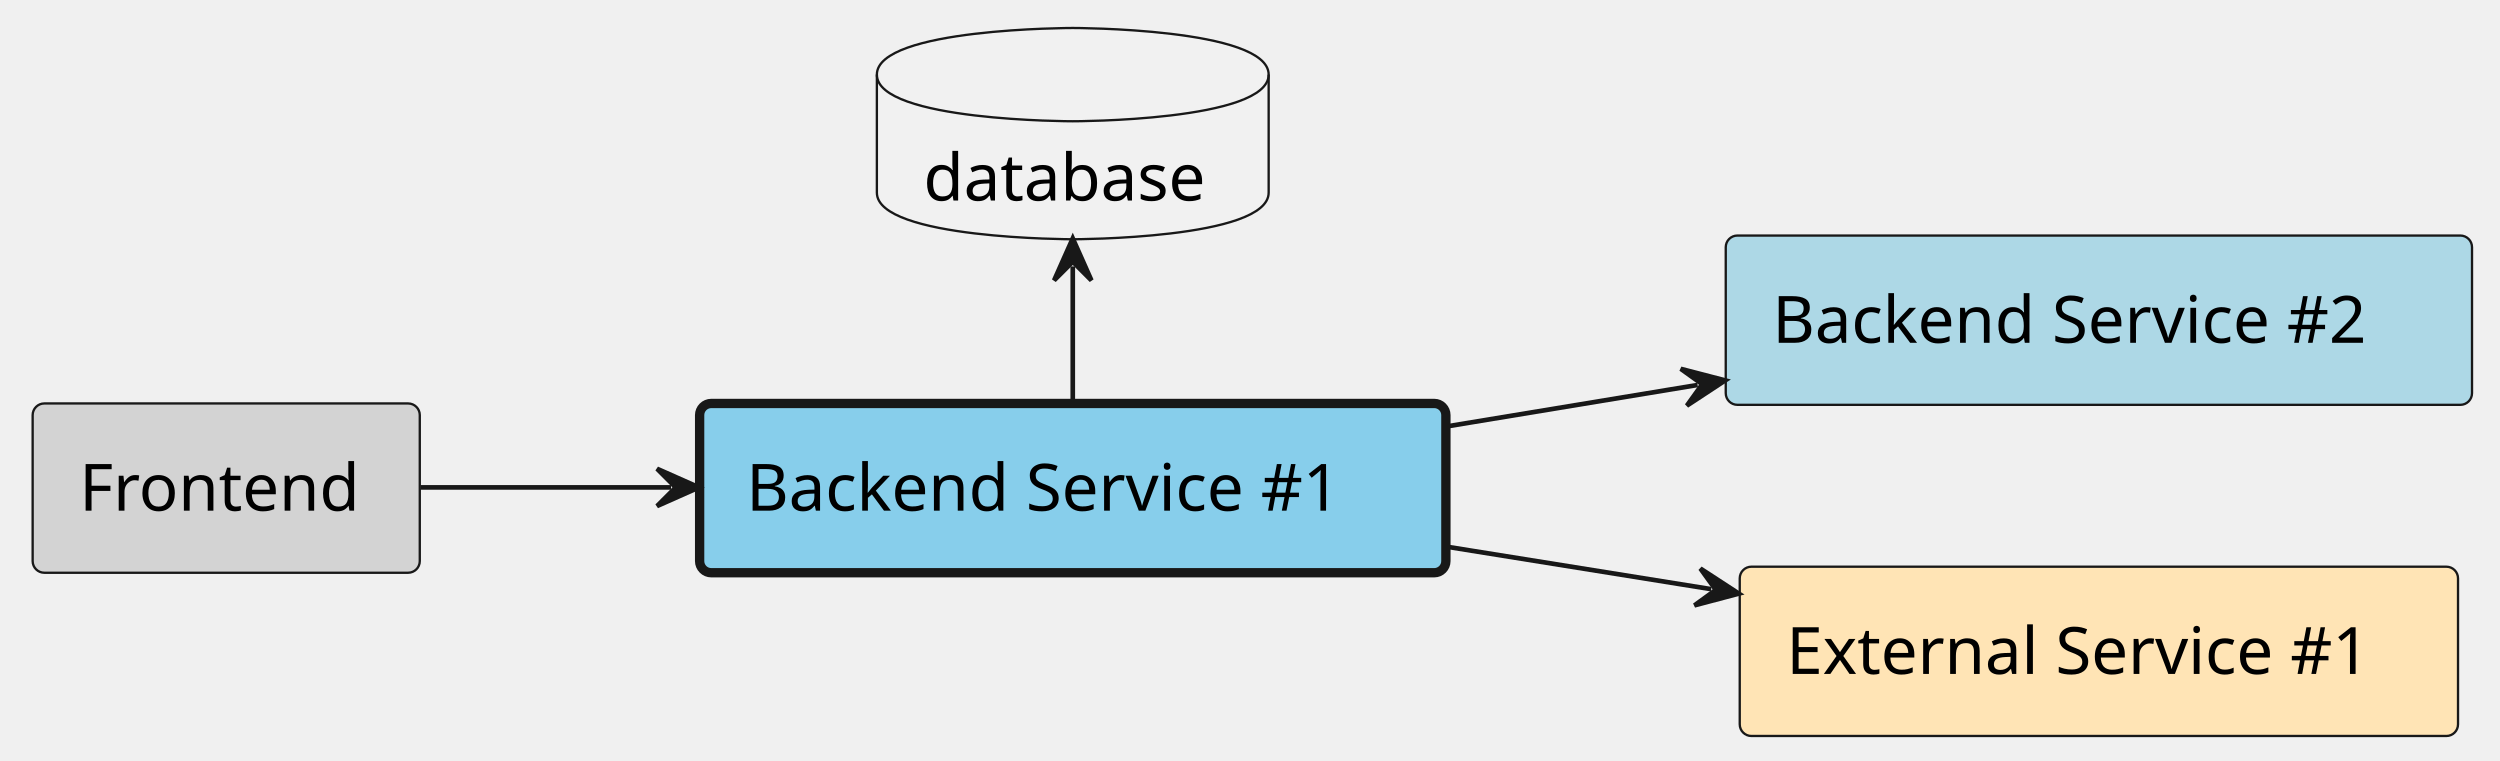
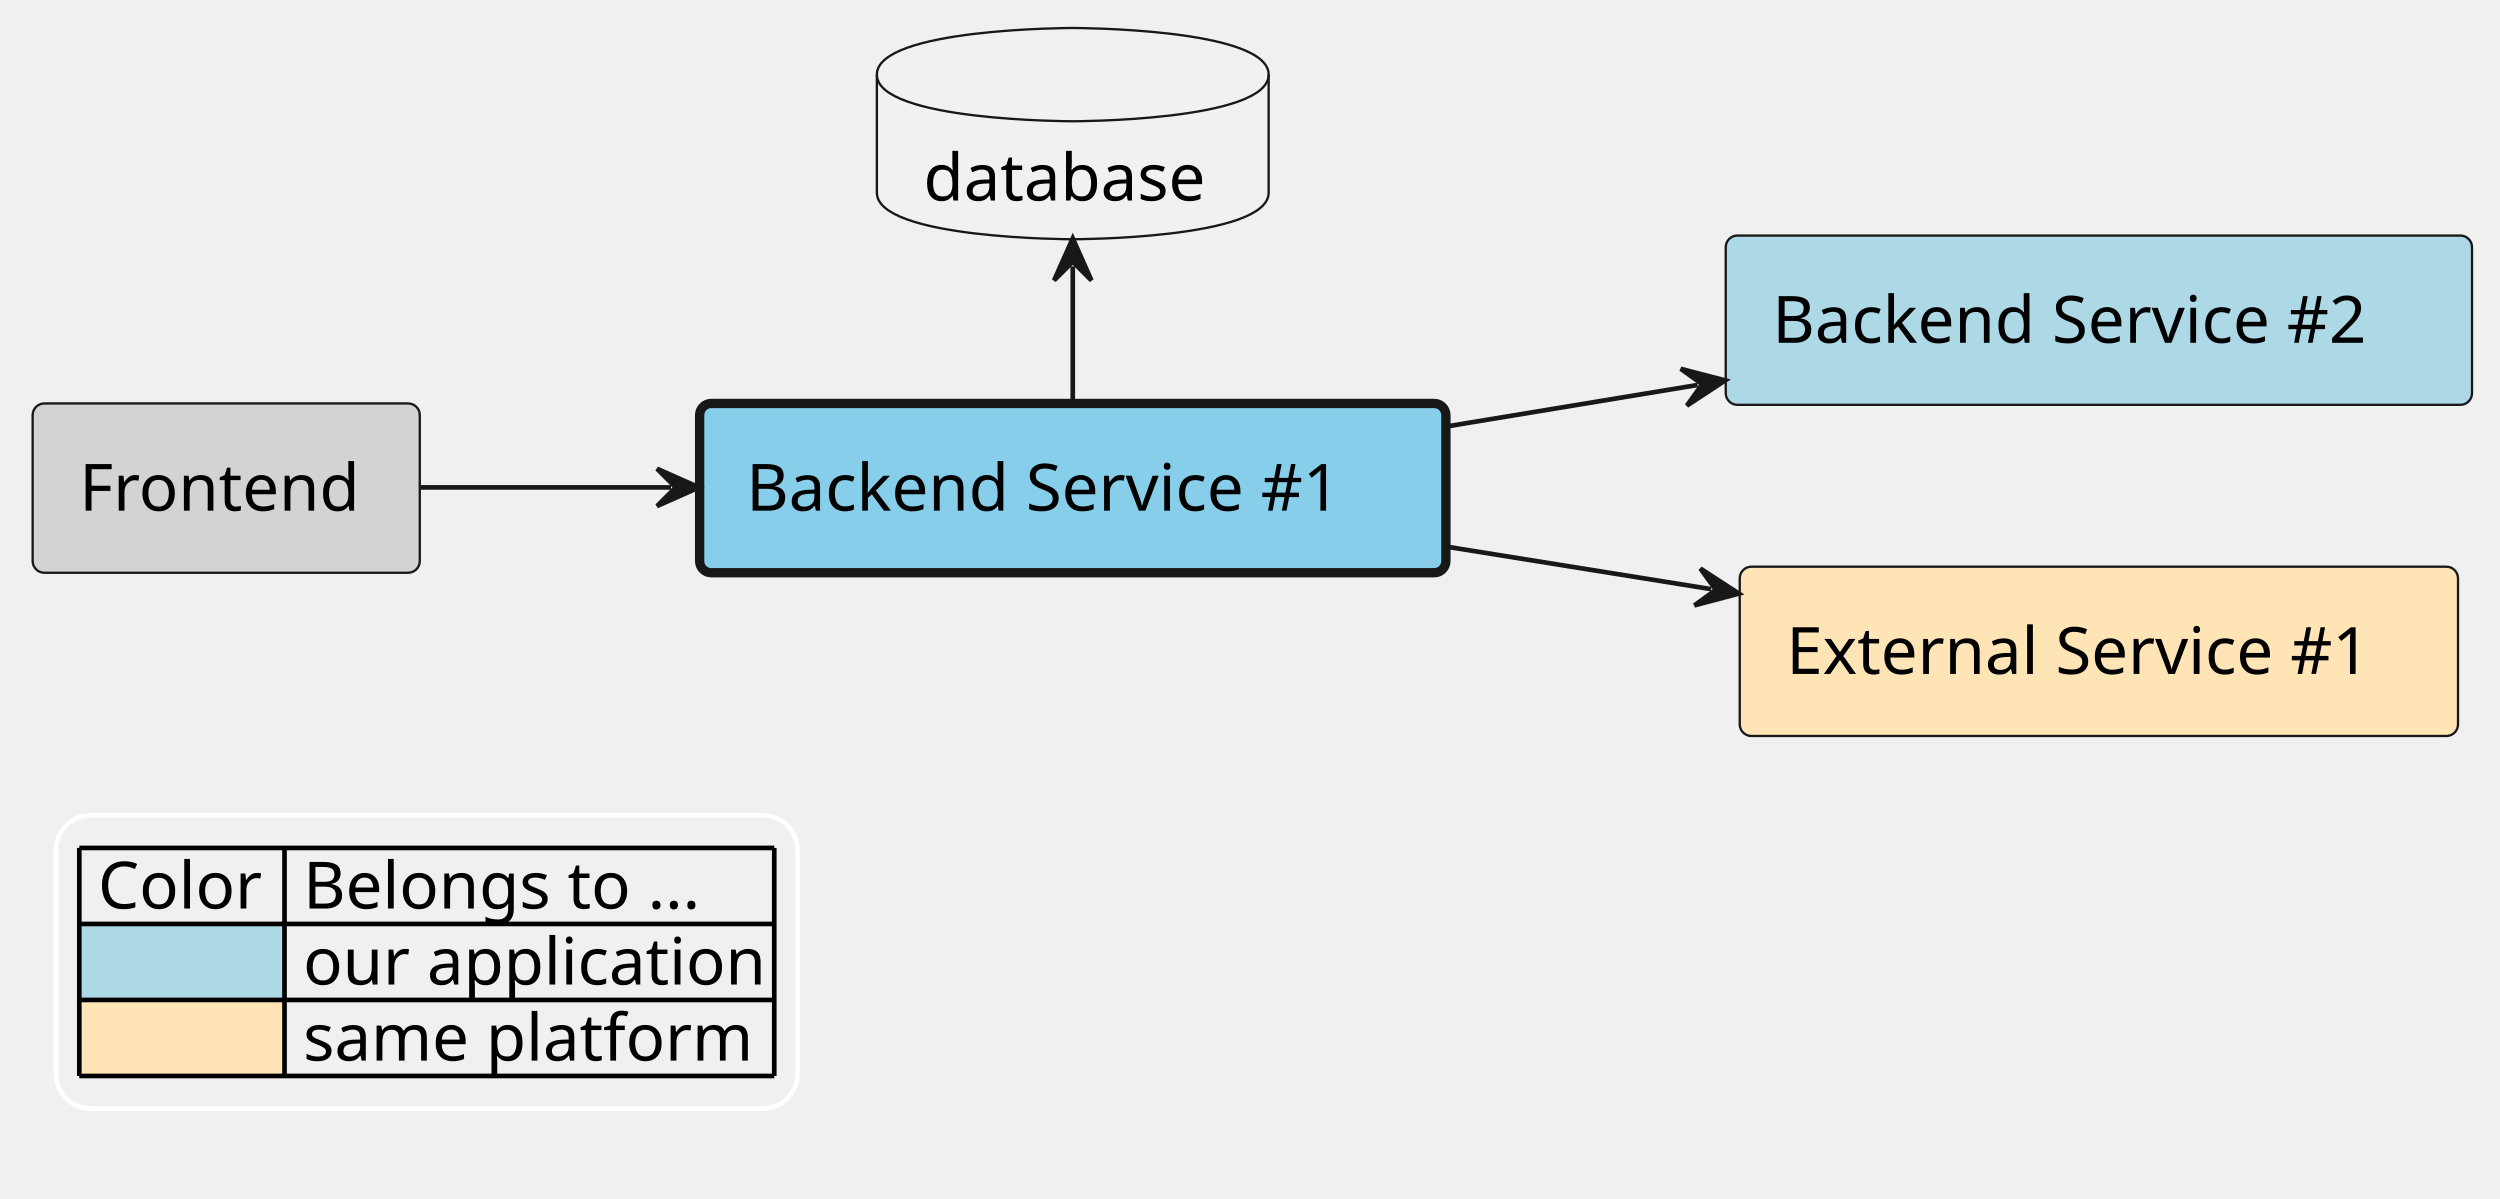
- <svg xmlns="http://www.w3.org/2000/svg" contentStyleType="text/css" height="163px" preserveAspectRatio="none" style="width:536px;height:163px;background:#FFFFFF;" version="1.1" viewBox="0 0 536 163" width="536px" zoomAndPan="magnify">
+ <svg xmlns="http://www.w3.org/2000/svg" contentStyleType="text/css" height="257px" preserveAspectRatio="none" style="width:536px;height:257px;background:#FFFFFF;" version="1.1" viewBox="0 0 536 257" width="536px" zoomAndPan="magnify">
  <defs />
  <g>
    <g id="elem_platform__application__frontend">
      <rect fill="#D3D3D3" height="36.297" rx="2.5" ry="2.5" style="stroke:#181818;stroke-width:0.5;" width="83" x="7" y="86.5" />
      <text fill="#000000" font-family="sans-serif" font-size="14" lengthAdjust="spacing" textLength="63" x="17" y="109.495">Frontend</text>
    </g>
    <g id="elem_platform__application__backend_service_1">
      <rect fill="#87CEEB" height="36.297" rx="2.5" ry="2.5" style="stroke:#181818;stroke-width:2.0;" width="160" x="150" y="86.5" />
      <text fill="#000000" font-family="sans-serif" font-size="14" lengthAdjust="spacing" textLength="140" x="160" y="109.495">Backend Service #1</text>
    </g>
    <g id="elem_platform__application__backend_service_2">
      <rect fill="#ADD8E6" height="36.297" rx="2.5" ry="2.5" style="stroke:#181818;stroke-width:0.5;" width="160" x="370" y="50.5" />
      <text fill="#000000" font-family="sans-serif" font-size="14" lengthAdjust="spacing" textLength="140" x="380" y="73.495">Backend Service #2</text>
    </g>
    <g id="elem_platform__application__backend_service_1_database">
      <path d="M188,16 C188,6 230,6 230,6 C230,6 272,6 272,16 L272,41.297 C272,51.297 230,51.297 230,51.297 C230,51.297 188,51.297 188,41.297 L188,16 " fill="#F1F1F1" style="stroke:#181818;stroke-width:0.5;" />
      <path d="M188,16 C188,26 230,26 230,26 C230,26 272,26 272,16 " fill="none" style="stroke:#181818;stroke-width:0.5;" />
      <text fill="#000000" font-family="sans-serif" font-size="14" lengthAdjust="spacing" textLength="64" x="198" y="42.995">database</text>
    </g>
    <g id="elem_platform__external_service_1">
      <rect fill="#FFE4B5" height="36.297" rx="2.5" ry="2.5" style="stroke:#181818;stroke-width:0.5;" width="154" x="373" y="121.5" />
      <text fill="#000000" font-family="sans-serif" font-size="14" lengthAdjust="spacing" textLength="134" x="383" y="144.495">External Service #1</text>
    </g>
    <g id="link_platform__application__frontend_platform__application__backend_service_1">
      <path d="M90.23,104.5 C107.92,104.5 123.27,104.5 143.87,104.5 " fill="none" id="platform__application__frontend-to-platform__application__backend_service_1" style="stroke:#181818;stroke-width:1.0;" />
      <polygon fill="#181818" points="149.87,104.5,140.87,100.5,144.87,104.5,140.87,108.5,149.87,104.5" style="stroke:#181818;stroke-width:1.0;" />
    </g>
    <g id="link_platform__application__backend_service_1_platform__external_service_1">
      <path d="M310.01,117.19 C330.48,120.47 346.556,123.047 366.886,126.317 " fill="none" id="platform__application__backend_service_1-to-platform__external_service_1" style="stroke:#181818;stroke-width:1.0;" />
      <polygon fill="#181818" points="372.81,127.27,364.559,121.891,367.873,126.476,363.289,129.79,372.81,127.27" style="stroke:#181818;stroke-width:1.0;" />
    </g>
    <g id="link_platform__application__backend_service_1_platform__application__backend_service_2">
      <path d="M310.01,91.45 C329.51,88.23 344.47,85.757 363.97,82.537 " fill="none" id="platform__application__backend_service_1-to-platform__application__backend_service_2" style="stroke:#181818;stroke-width:1.0;" />
      <polygon fill="#181818" points="369.89,81.56,360.359,79.08,364.957,82.375,361.662,86.973,369.89,81.56" style="stroke:#181818;stroke-width:1.0;" />
    </g>
    <g id="link_platform__application__backend_service_1_database_platform__application__backend_service_1">
      <path d="M230,57.11 C230,68.87 230,74.63 230,86.39 " fill="none" id="platform__application__backend_service_1_database-backto-platform__application__backend_service_1" style="stroke:#181818;stroke-width:1.0;" />
      <polygon fill="#181818" points="230,51.11,226,60.11,230,56.11,234,60.11,230,51.11" style="stroke:#181818;stroke-width:1.0;" />
    </g>
+     <rect fill="none" height="62.891" id="_legend" rx="7.5" ry="7.5" style="stroke:#FFFFFF;stroke-width:1.0;" width="159" x="12" y="174.797" />
+     <text fill="#000000" font-family="sans-serif" font-size="14" lengthAdjust="spacing" textLength="36" x="21" y="194.792">Color</text>
+     <text fill="#000000" font-family="sans-serif" font-size="14" lengthAdjust="spacing" textLength="91" x="65" y="194.792">Belongs to ...</text>
+     <rect fill="#ADD8E6" height="16.297" style="stroke:none;stroke-width:1.0;" width="44" x="17" y="198.094" />
+     <text fill="#000000" font-family="sans-serif" font-size="14" lengthAdjust="spacing" textLength="4" x="17" y="211.089"> </text>
+     <text fill="#000000" font-family="sans-serif" font-size="14" lengthAdjust="spacing" textLength="101" x="65" y="211.089">our application</text>
+     <rect fill="#FFE4B5" height="16.297" style="stroke:none;stroke-width:1.0;" width="44" x="17" y="214.391" />
+     <text fill="#000000" font-family="sans-serif" font-size="14" lengthAdjust="spacing" textLength="4" x="17" y="227.386"> </text>
+     <text fill="#000000" font-family="sans-serif" font-size="14" lengthAdjust="spacing" textLength="98" x="65" y="227.386">same platform</text>
+     <line style="stroke:#000000;stroke-width:1.0;" x1="17" x2="166" y1="181.797" y2="181.797" />
+     <line style="stroke:#000000;stroke-width:1.0;" x1="17" x2="166" y1="198.094" y2="198.094" />
+     <line style="stroke:#000000;stroke-width:1.0;" x1="17" x2="166" y1="214.391" y2="214.391" />
+     <line style="stroke:#000000;stroke-width:1.0;" x1="17" x2="166" y1="230.688" y2="230.688" />
+     <line style="stroke:#000000;stroke-width:1.0;" x1="17" x2="17" y1="181.797" y2="230.688" />
+     <line style="stroke:#000000;stroke-width:1.0;" x1="61" x2="61" y1="181.797" y2="230.688" />
+     <line style="stroke:#000000;stroke-width:1.0;" x1="166" x2="166" y1="181.797" y2="230.688" />
  </g>
</svg>
